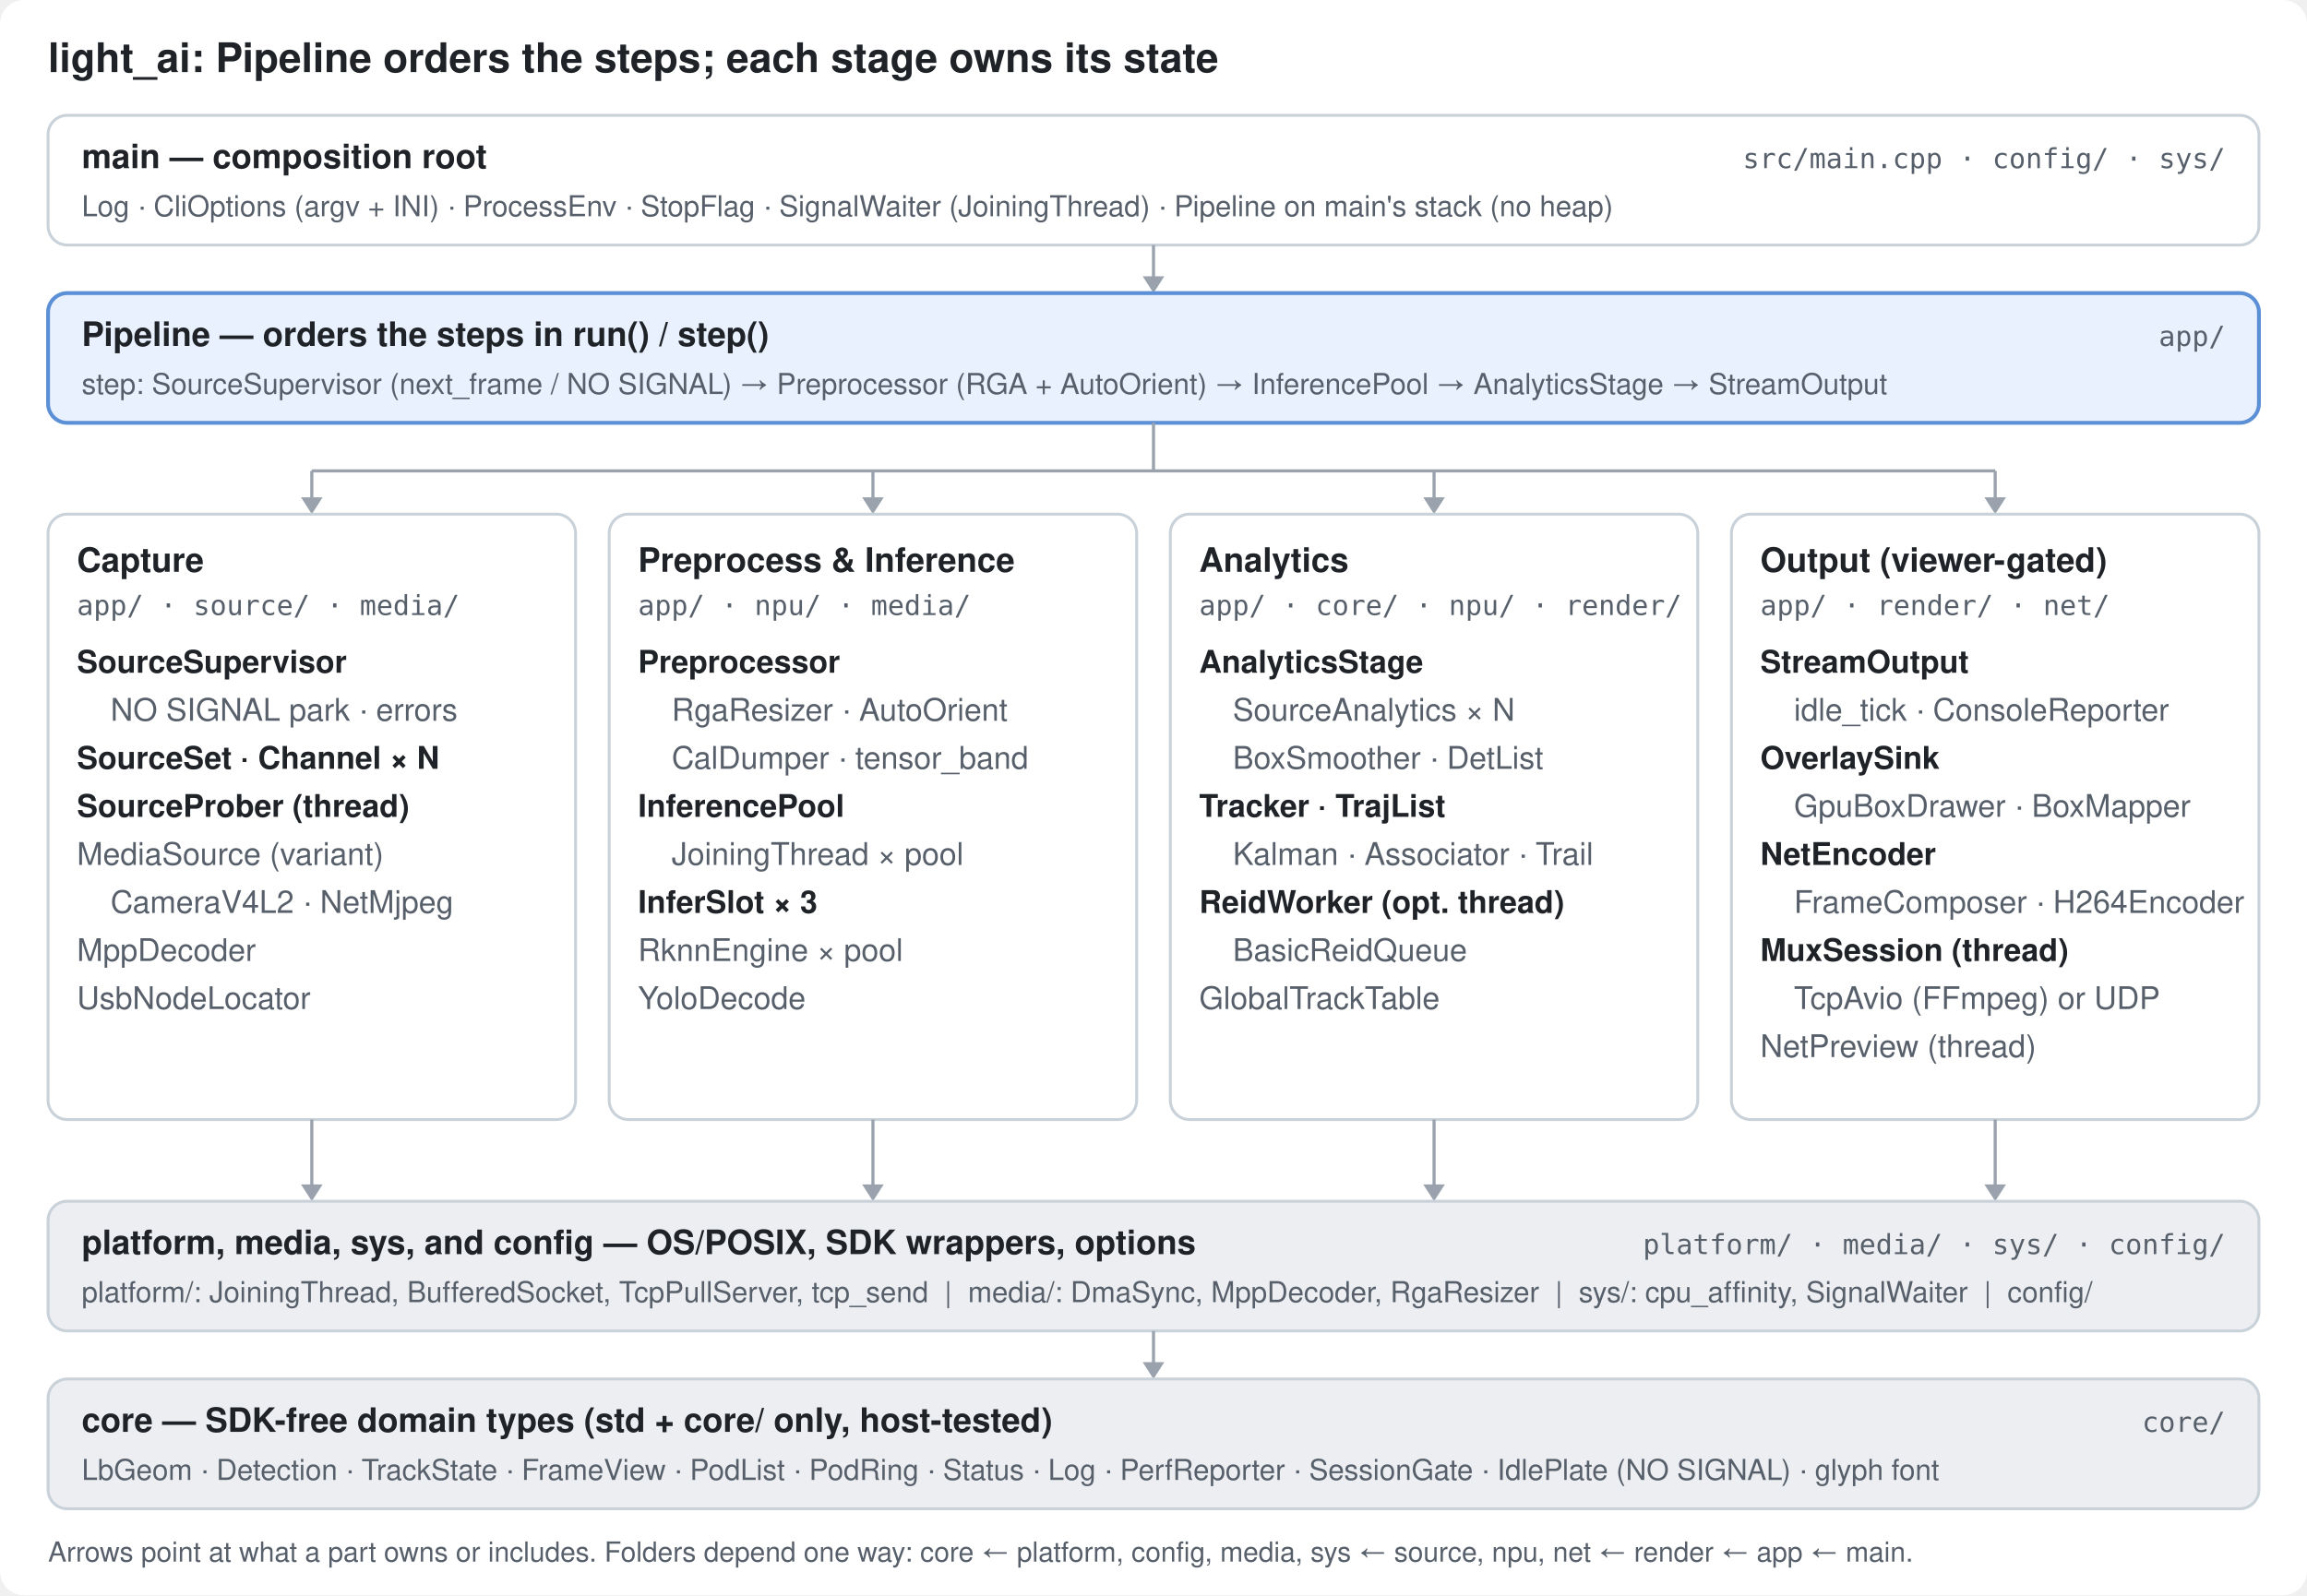
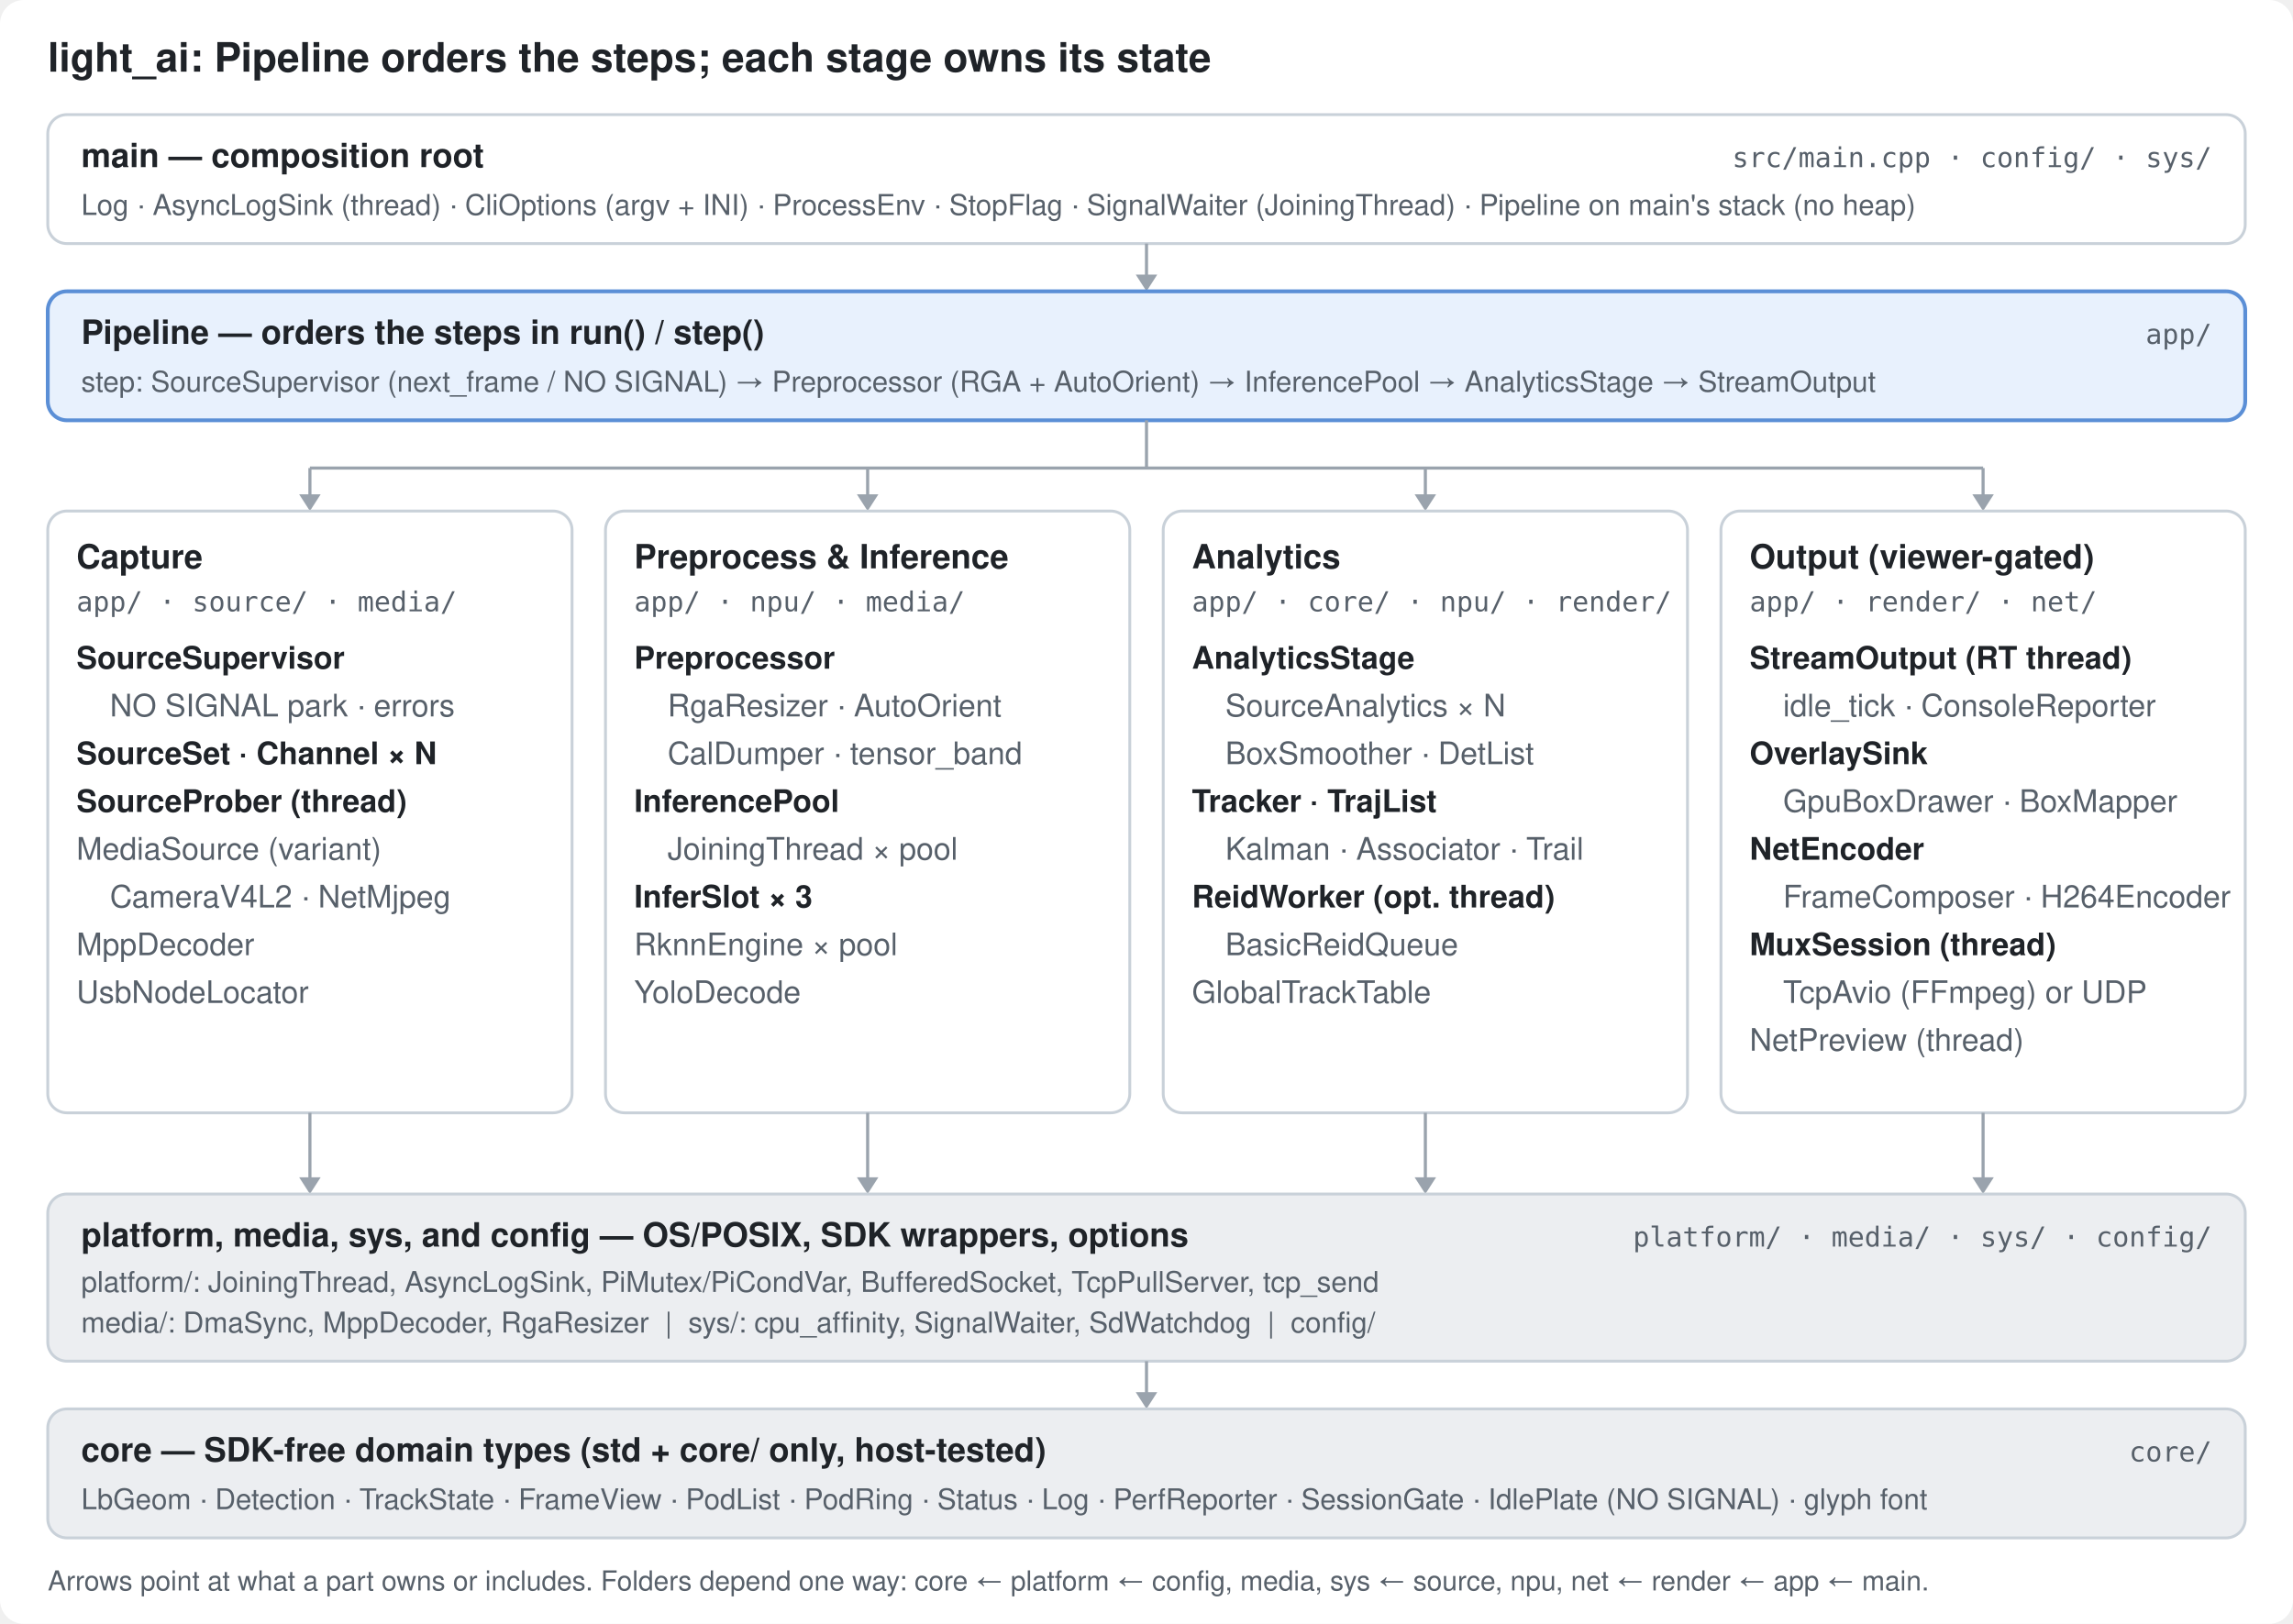
- <svg xmlns="http://www.w3.org/2000/svg" xml:space="preserve" width="960" height="664" viewBox="0 0 960 664">
-   <rect width="960" height="664" rx="10" fill="#ffffff" />
+ <svg xmlns="http://www.w3.org/2000/svg" xml:space="preserve" width="960" height="680" viewBox="0 0 960 680">
+   <rect width="960" height="680" rx="10" fill="#ffffff" />
  <text x="20" y="30" font-family="-apple-system, 'Segoe UI', Helvetica, Arial, sans-serif" font-size="17" fill="#1f2328" font-weight="bold" text-anchor="start">light_ai: Pipeline orders the steps; each stage owns its state</text>
  <rect x="20" y="48" width="920" height="54" rx="8" fill="#ffffff" stroke="#c9d1d9" stroke-width="1.2" />
  <text x="34" y="70" font-family="-apple-system, 'Segoe UI', Helvetica, Arial, sans-serif" font-size="14" fill="#1f2328" font-weight="bold" text-anchor="start">main — composition root</text>
  <text x="926" y="70" font-family="ui-monospace, SFMono-Regular, Menlo, Consolas, monospace" font-size="11.5" fill="#57606a" font-weight="normal" text-anchor="end">src/main.cpp · config/ · sys/</text>
-   <text x="34" y="90" font-family="-apple-system, 'Segoe UI', Helvetica, Arial, sans-serif" font-size="12" fill="#57606a" font-weight="normal" text-anchor="start">Log · CliOptions (argv + INI) · ProcessEnv · StopFlag · SignalWaiter (JoiningThread) · Pipeline on main's stack (no heap)</text>
+   <text x="34" y="90" font-family="-apple-system, 'Segoe UI', Helvetica, Arial, sans-serif" font-size="12" fill="#57606a" font-weight="normal" text-anchor="start">Log · AsyncLogSink (thread) · CliOptions (argv + INI) · ProcessEnv · StopFlag · SignalWaiter (JoiningThread) · Pipeline on main's stack (no heap)</text>
  <line x1="480.0" y1="102" x2="480.0" y2="116" stroke="#9aa3ad" stroke-width="1.3" />
  <path d="M475.5,115 L480.0,122 L484.5,115 Z" fill="#9aa3ad" />
  <rect x="20" y="122" width="920" height="54" rx="8" fill="#e8f1fd" stroke="#5b8fd6" stroke-width="1.6" />
  <text x="34" y="144" font-family="-apple-system, 'Segoe UI', Helvetica, Arial, sans-serif" font-size="14" fill="#1f2328" font-weight="bold" text-anchor="start">Pipeline — orders the steps in run() / step()</text>
  <text x="926" y="144" font-family="ui-monospace, SFMono-Regular, Menlo, Consolas, monospace" font-size="11.5" fill="#57606a" font-weight="normal" text-anchor="end">app/</text>
  <text x="34" y="164" font-family="-apple-system, 'Segoe UI', Helvetica, Arial, sans-serif" font-size="12" fill="#57606a" font-weight="normal" text-anchor="start">step: SourceSupervisor (next_frame / NO SIGNAL) → Preprocessor (RGA + AutoOrient) → InferencePool → AnalyticsStage → StreamOutput</text>
  <line x1="480.0" y1="176" x2="480.0" y2="196" stroke="#9aa3ad" stroke-width="1.3" />
  <line x1="129.75" y1="196" x2="830.25" y2="196" stroke="#9aa3ad" stroke-width="1.3" />
  <line x1="129.75" y1="196" x2="129.75" y2="208" stroke="#9aa3ad" stroke-width="1.3" />
  <path d="M125.25,207 L129.75,214 L134.25,207 Z" fill="#9aa3ad" />
  <rect x="20.0" y="214" width="219.5" height="252" rx="8" fill="#ffffff" stroke="#c9d1d9" stroke-width="1.2" />
  <text x="32.0" y="238" font-family="-apple-system, 'Segoe UI', Helvetica, Arial, sans-serif" font-size="14" fill="#1f2328" font-weight="bold" text-anchor="start">Capture</text>
  <text x="32.0" y="256" font-family="ui-monospace, SFMono-Regular, Menlo, Consolas, monospace" font-size="11.5" fill="#57606a" font-weight="normal" text-anchor="start">app/ · source/ · media/</text>
  <text x="32.0" y="280" font-family="-apple-system, 'Segoe UI', Helvetica, Arial, sans-serif" font-size="13" fill="#1f2328" font-weight="600" text-anchor="start">SourceSupervisor</text>
  <text x="46.0" y="300" font-family="-apple-system, 'Segoe UI', Helvetica, Arial, sans-serif" font-size="13" fill="#57606a" font-weight="normal" text-anchor="start">NO SIGNAL park · errors</text>
  <text x="32.0" y="320" font-family="-apple-system, 'Segoe UI', Helvetica, Arial, sans-serif" font-size="13" fill="#1f2328" font-weight="600" text-anchor="start">SourceSet · Channel × N</text>
  <text x="32.0" y="340" font-family="-apple-system, 'Segoe UI', Helvetica, Arial, sans-serif" font-size="13" fill="#1f2328" font-weight="600" text-anchor="start">SourceProber (thread)</text>
  <text x="32.0" y="360" font-family="-apple-system, 'Segoe UI', Helvetica, Arial, sans-serif" font-size="13" fill="#57606a" font-weight="normal" text-anchor="start">MediaSource (variant)</text>
  <text x="46.0" y="380" font-family="-apple-system, 'Segoe UI', Helvetica, Arial, sans-serif" font-size="13" fill="#57606a" font-weight="normal" text-anchor="start">CameraV4L2 · NetMjpeg</text>
  <text x="32.0" y="400" font-family="-apple-system, 'Segoe UI', Helvetica, Arial, sans-serif" font-size="13" fill="#57606a" font-weight="normal" text-anchor="start">MppDecoder</text>
  <text x="32.0" y="420" font-family="-apple-system, 'Segoe UI', Helvetica, Arial, sans-serif" font-size="13" fill="#57606a" font-weight="normal" text-anchor="start">UsbNodeLocator</text>
  <line x1="363.25" y1="196" x2="363.25" y2="208" stroke="#9aa3ad" stroke-width="1.3" />
  <path d="M358.75,207 L363.25,214 L367.75,207 Z" fill="#9aa3ad" />
  <rect x="253.5" y="214" width="219.5" height="252" rx="8" fill="#ffffff" stroke="#c9d1d9" stroke-width="1.2" />
  <text x="265.5" y="238" font-family="-apple-system, 'Segoe UI', Helvetica, Arial, sans-serif" font-size="14" fill="#1f2328" font-weight="bold" text-anchor="start">Preprocess &amp; Inference</text>
  <text x="265.5" y="256" font-family="ui-monospace, SFMono-Regular, Menlo, Consolas, monospace" font-size="11.5" fill="#57606a" font-weight="normal" text-anchor="start">app/ · npu/ · media/</text>
  <text x="265.5" y="280" font-family="-apple-system, 'Segoe UI', Helvetica, Arial, sans-serif" font-size="13" fill="#1f2328" font-weight="600" text-anchor="start">Preprocessor</text>
  <text x="279.5" y="300" font-family="-apple-system, 'Segoe UI', Helvetica, Arial, sans-serif" font-size="13" fill="#57606a" font-weight="normal" text-anchor="start">RgaResizer · AutoOrient</text>
  <text x="279.5" y="320" font-family="-apple-system, 'Segoe UI', Helvetica, Arial, sans-serif" font-size="13" fill="#57606a" font-weight="normal" text-anchor="start">CalDumper · tensor_band</text>
  <text x="265.5" y="340" font-family="-apple-system, 'Segoe UI', Helvetica, Arial, sans-serif" font-size="13" fill="#1f2328" font-weight="600" text-anchor="start">InferencePool</text>
  <text x="279.5" y="360" font-family="-apple-system, 'Segoe UI', Helvetica, Arial, sans-serif" font-size="13" fill="#57606a" font-weight="normal" text-anchor="start">JoiningThread × pool</text>
  <text x="265.5" y="380" font-family="-apple-system, 'Segoe UI', Helvetica, Arial, sans-serif" font-size="13" fill="#1f2328" font-weight="600" text-anchor="start">InferSlot × 3</text>
  <text x="265.5" y="400" font-family="-apple-system, 'Segoe UI', Helvetica, Arial, sans-serif" font-size="13" fill="#57606a" font-weight="normal" text-anchor="start">RknnEngine × pool</text>
  <text x="265.5" y="420" font-family="-apple-system, 'Segoe UI', Helvetica, Arial, sans-serif" font-size="13" fill="#57606a" font-weight="normal" text-anchor="start">YoloDecode</text>
  <line x1="596.75" y1="196" x2="596.75" y2="208" stroke="#9aa3ad" stroke-width="1.3" />
  <path d="M592.25,207 L596.75,214 L601.25,207 Z" fill="#9aa3ad" />
  <rect x="487.0" y="214" width="219.5" height="252" rx="8" fill="#ffffff" stroke="#c9d1d9" stroke-width="1.2" />
  <text x="499.0" y="238" font-family="-apple-system, 'Segoe UI', Helvetica, Arial, sans-serif" font-size="14" fill="#1f2328" font-weight="bold" text-anchor="start">Analytics</text>
  <text x="499.0" y="256" font-family="ui-monospace, SFMono-Regular, Menlo, Consolas, monospace" font-size="11.5" fill="#57606a" font-weight="normal" text-anchor="start">app/ · core/ · npu/ · render/</text>
  <text x="499.0" y="280" font-family="-apple-system, 'Segoe UI', Helvetica, Arial, sans-serif" font-size="13" fill="#1f2328" font-weight="600" text-anchor="start">AnalyticsStage</text>
  <text x="513.0" y="300" font-family="-apple-system, 'Segoe UI', Helvetica, Arial, sans-serif" font-size="13" fill="#57606a" font-weight="normal" text-anchor="start">SourceAnalytics × N</text>
  <text x="513.0" y="320" font-family="-apple-system, 'Segoe UI', Helvetica, Arial, sans-serif" font-size="13" fill="#57606a" font-weight="normal" text-anchor="start">BoxSmoother · DetList</text>
  <text x="499.0" y="340" font-family="-apple-system, 'Segoe UI', Helvetica, Arial, sans-serif" font-size="13" fill="#1f2328" font-weight="600" text-anchor="start">Tracker · TrajList</text>
  <text x="513.0" y="360" font-family="-apple-system, 'Segoe UI', Helvetica, Arial, sans-serif" font-size="13" fill="#57606a" font-weight="normal" text-anchor="start">Kalman · Associator · Trail</text>
  <text x="499.0" y="380" font-family="-apple-system, 'Segoe UI', Helvetica, Arial, sans-serif" font-size="13" fill="#1f2328" font-weight="600" text-anchor="start">ReidWorker (opt. thread)</text>
  <text x="513.0" y="400" font-family="-apple-system, 'Segoe UI', Helvetica, Arial, sans-serif" font-size="13" fill="#57606a" font-weight="normal" text-anchor="start">BasicReidQueue</text>
  <text x="499.0" y="420" font-family="-apple-system, 'Segoe UI', Helvetica, Arial, sans-serif" font-size="13" fill="#57606a" font-weight="normal" text-anchor="start">GlobalTrackTable</text>
  <line x1="830.25" y1="196" x2="830.25" y2="208" stroke="#9aa3ad" stroke-width="1.3" />
  <path d="M825.75,207 L830.25,214 L834.75,207 Z" fill="#9aa3ad" />
  <rect x="720.5" y="214" width="219.5" height="252" rx="8" fill="#ffffff" stroke="#c9d1d9" stroke-width="1.2" />
  <text x="732.5" y="238" font-family="-apple-system, 'Segoe UI', Helvetica, Arial, sans-serif" font-size="14" fill="#1f2328" font-weight="bold" text-anchor="start">Output (viewer-gated)</text>
  <text x="732.5" y="256" font-family="ui-monospace, SFMono-Regular, Menlo, Consolas, monospace" font-size="11.5" fill="#57606a" font-weight="normal" text-anchor="start">app/ · render/ · net/</text>
-   <text x="732.5" y="280" font-family="-apple-system, 'Segoe UI', Helvetica, Arial, sans-serif" font-size="13" fill="#1f2328" font-weight="600" text-anchor="start">StreamOutput</text>
+   <text x="732.5" y="280" font-family="-apple-system, 'Segoe UI', Helvetica, Arial, sans-serif" font-size="13" fill="#1f2328" font-weight="600" text-anchor="start">StreamOutput (RT thread)</text>
  <text x="746.5" y="300" font-family="-apple-system, 'Segoe UI', Helvetica, Arial, sans-serif" font-size="13" fill="#57606a" font-weight="normal" text-anchor="start">idle_tick · ConsoleReporter</text>
  <text x="732.5" y="320" font-family="-apple-system, 'Segoe UI', Helvetica, Arial, sans-serif" font-size="13" fill="#1f2328" font-weight="600" text-anchor="start">OverlaySink</text>
  <text x="746.5" y="340" font-family="-apple-system, 'Segoe UI', Helvetica, Arial, sans-serif" font-size="13" fill="#57606a" font-weight="normal" text-anchor="start">GpuBoxDrawer · BoxMapper</text>
  <text x="732.5" y="360" font-family="-apple-system, 'Segoe UI', Helvetica, Arial, sans-serif" font-size="13" fill="#1f2328" font-weight="600" text-anchor="start">NetEncoder</text>
  <text x="746.5" y="380" font-family="-apple-system, 'Segoe UI', Helvetica, Arial, sans-serif" font-size="13" fill="#57606a" font-weight="normal" text-anchor="start">FrameComposer · H264Encoder</text>
  <text x="732.5" y="400" font-family="-apple-system, 'Segoe UI', Helvetica, Arial, sans-serif" font-size="13" fill="#1f2328" font-weight="600" text-anchor="start">MuxSession (thread)</text>
  <text x="746.5" y="420" font-family="-apple-system, 'Segoe UI', Helvetica, Arial, sans-serif" font-size="13" fill="#57606a" font-weight="normal" text-anchor="start">TcpAvio (FFmpeg) or UDP</text>
  <text x="732.5" y="440" font-family="-apple-system, 'Segoe UI', Helvetica, Arial, sans-serif" font-size="13" fill="#57606a" font-weight="normal" text-anchor="start">NetPreview (thread)</text>
  <line x1="129.75" y1="466" x2="129.75" y2="494" stroke="#9aa3ad" stroke-width="1.3" />
  <path d="M125.25,493 L129.75,500 L134.25,493 Z" fill="#9aa3ad" />
  <line x1="363.25" y1="466" x2="363.25" y2="494" stroke="#9aa3ad" stroke-width="1.3" />
  <path d="M358.75,493 L363.25,500 L367.75,493 Z" fill="#9aa3ad" />
  <line x1="596.75" y1="466" x2="596.75" y2="494" stroke="#9aa3ad" stroke-width="1.3" />
  <path d="M592.25,493 L596.75,500 L601.25,493 Z" fill="#9aa3ad" />
  <line x1="830.25" y1="466" x2="830.25" y2="494" stroke="#9aa3ad" stroke-width="1.3" />
  <path d="M825.75,493 L830.25,500 L834.75,493 Z" fill="#9aa3ad" />
-   <rect x="20" y="500" width="920" height="54" rx="8" fill="#eceef1" stroke="#c9d1d9" stroke-width="1.2" />
+   <rect x="20" y="500" width="920" height="70" rx="8" fill="#eceef1" stroke="#c9d1d9" stroke-width="1.2" />
  <text x="34" y="522" font-family="-apple-system, 'Segoe UI', Helvetica, Arial, sans-serif" font-size="14" fill="#1f2328" font-weight="bold" text-anchor="start">platform, media, sys, and config — OS/POSIX, SDK wrappers, options</text>
  <text x="926" y="522" font-family="ui-monospace, SFMono-Regular, Menlo, Consolas, monospace" font-size="11.5" fill="#57606a" font-weight="normal" text-anchor="end">platform/ · media/ · sys/ · config/</text>
-   <text x="34" y="542" font-family="-apple-system, 'Segoe UI', Helvetica, Arial, sans-serif" font-size="12" fill="#57606a" font-weight="normal" text-anchor="start">platform/: JoiningThread, BufferedSocket, TcpPullServer, tcp_send  |  media/: DmaSync, MppDecoder, RgaResizer  |  sys/: cpu_affinity, SignalWaiter  |  config/</text>
-   <line x1="480.0" y1="554" x2="480.0" y2="568" stroke="#9aa3ad" stroke-width="1.3" />
-   <path d="M475.5,567 L480.0,574 L484.5,567 Z" fill="#9aa3ad" />
-   <rect x="20" y="574" width="920" height="54" rx="8" fill="#eceef1" stroke="#c9d1d9" stroke-width="1.2" />
-   <text x="34" y="596" font-family="-apple-system, 'Segoe UI', Helvetica, Arial, sans-serif" font-size="14" fill="#1f2328" font-weight="bold" text-anchor="start">core — SDK-free domain types (std + core/ only, host-tested)</text>
-   <text x="926" y="596" font-family="ui-monospace, SFMono-Regular, Menlo, Consolas, monospace" font-size="11.5" fill="#57606a" font-weight="normal" text-anchor="end">core/</text>
-   <text x="34" y="616" font-family="-apple-system, 'Segoe UI', Helvetica, Arial, sans-serif" font-size="12" fill="#57606a" font-weight="normal" text-anchor="start">LbGeom · Detection · TrackState · FrameView · PodList · PodRing · Status · Log · PerfReporter · SessionGate · IdlePlate (NO SIGNAL) · glyph font</text>
-   <text x="20" y="650" font-family="-apple-system, 'Segoe UI', Helvetica, Arial, sans-serif" font-size="11.5" fill="#57606a" font-weight="normal" text-anchor="start">Arrows point at what a part owns or includes. Folders depend one way: core ← platform, config, media, sys ← source, npu, net ← render ← app ← main.</text>
+   <text x="34" y="541" font-family="-apple-system, 'Segoe UI', Helvetica, Arial, sans-serif" font-size="12" fill="#57606a" font-weight="normal" text-anchor="start">platform/: JoiningThread, AsyncLogSink, PiMutex/PiCondVar, BufferedSocket, TcpPullServer, tcp_send</text>
+   <text x="34" y="558" font-family="-apple-system, 'Segoe UI', Helvetica, Arial, sans-serif" font-size="12" fill="#57606a" font-weight="normal" text-anchor="start">media/: DmaSync, MppDecoder, RgaResizer  |  sys/: cpu_affinity, SignalWaiter, SdWatchdog  |  config/</text>
+   <line x1="480.0" y1="570" x2="480.0" y2="584" stroke="#9aa3ad" stroke-width="1.3" />
+   <path d="M475.5,583 L480.0,590 L484.5,583 Z" fill="#9aa3ad" />
+   <rect x="20" y="590" width="920" height="54" rx="8" fill="#eceef1" stroke="#c9d1d9" stroke-width="1.2" />
+   <text x="34" y="612" font-family="-apple-system, 'Segoe UI', Helvetica, Arial, sans-serif" font-size="14" fill="#1f2328" font-weight="bold" text-anchor="start">core — SDK-free domain types (std + core/ only, host-tested)</text>
+   <text x="926" y="612" font-family="ui-monospace, SFMono-Regular, Menlo, Consolas, monospace" font-size="11.5" fill="#57606a" font-weight="normal" text-anchor="end">core/</text>
+   <text x="34" y="632" font-family="-apple-system, 'Segoe UI', Helvetica, Arial, sans-serif" font-size="12" fill="#57606a" font-weight="normal" text-anchor="start">LbGeom · Detection · TrackState · FrameView · PodList · PodRing · Status · Log · PerfReporter · SessionGate · IdlePlate (NO SIGNAL) · glyph font</text>
+   <text x="20" y="666" font-family="-apple-system, 'Segoe UI', Helvetica, Arial, sans-serif" font-size="11.5" fill="#57606a" font-weight="normal" text-anchor="start">Arrows point at what a part owns or includes. Folders depend one way: core ← platform ← config, media, sys ← source, npu, net ← render ← app ← main.</text>
</svg>
